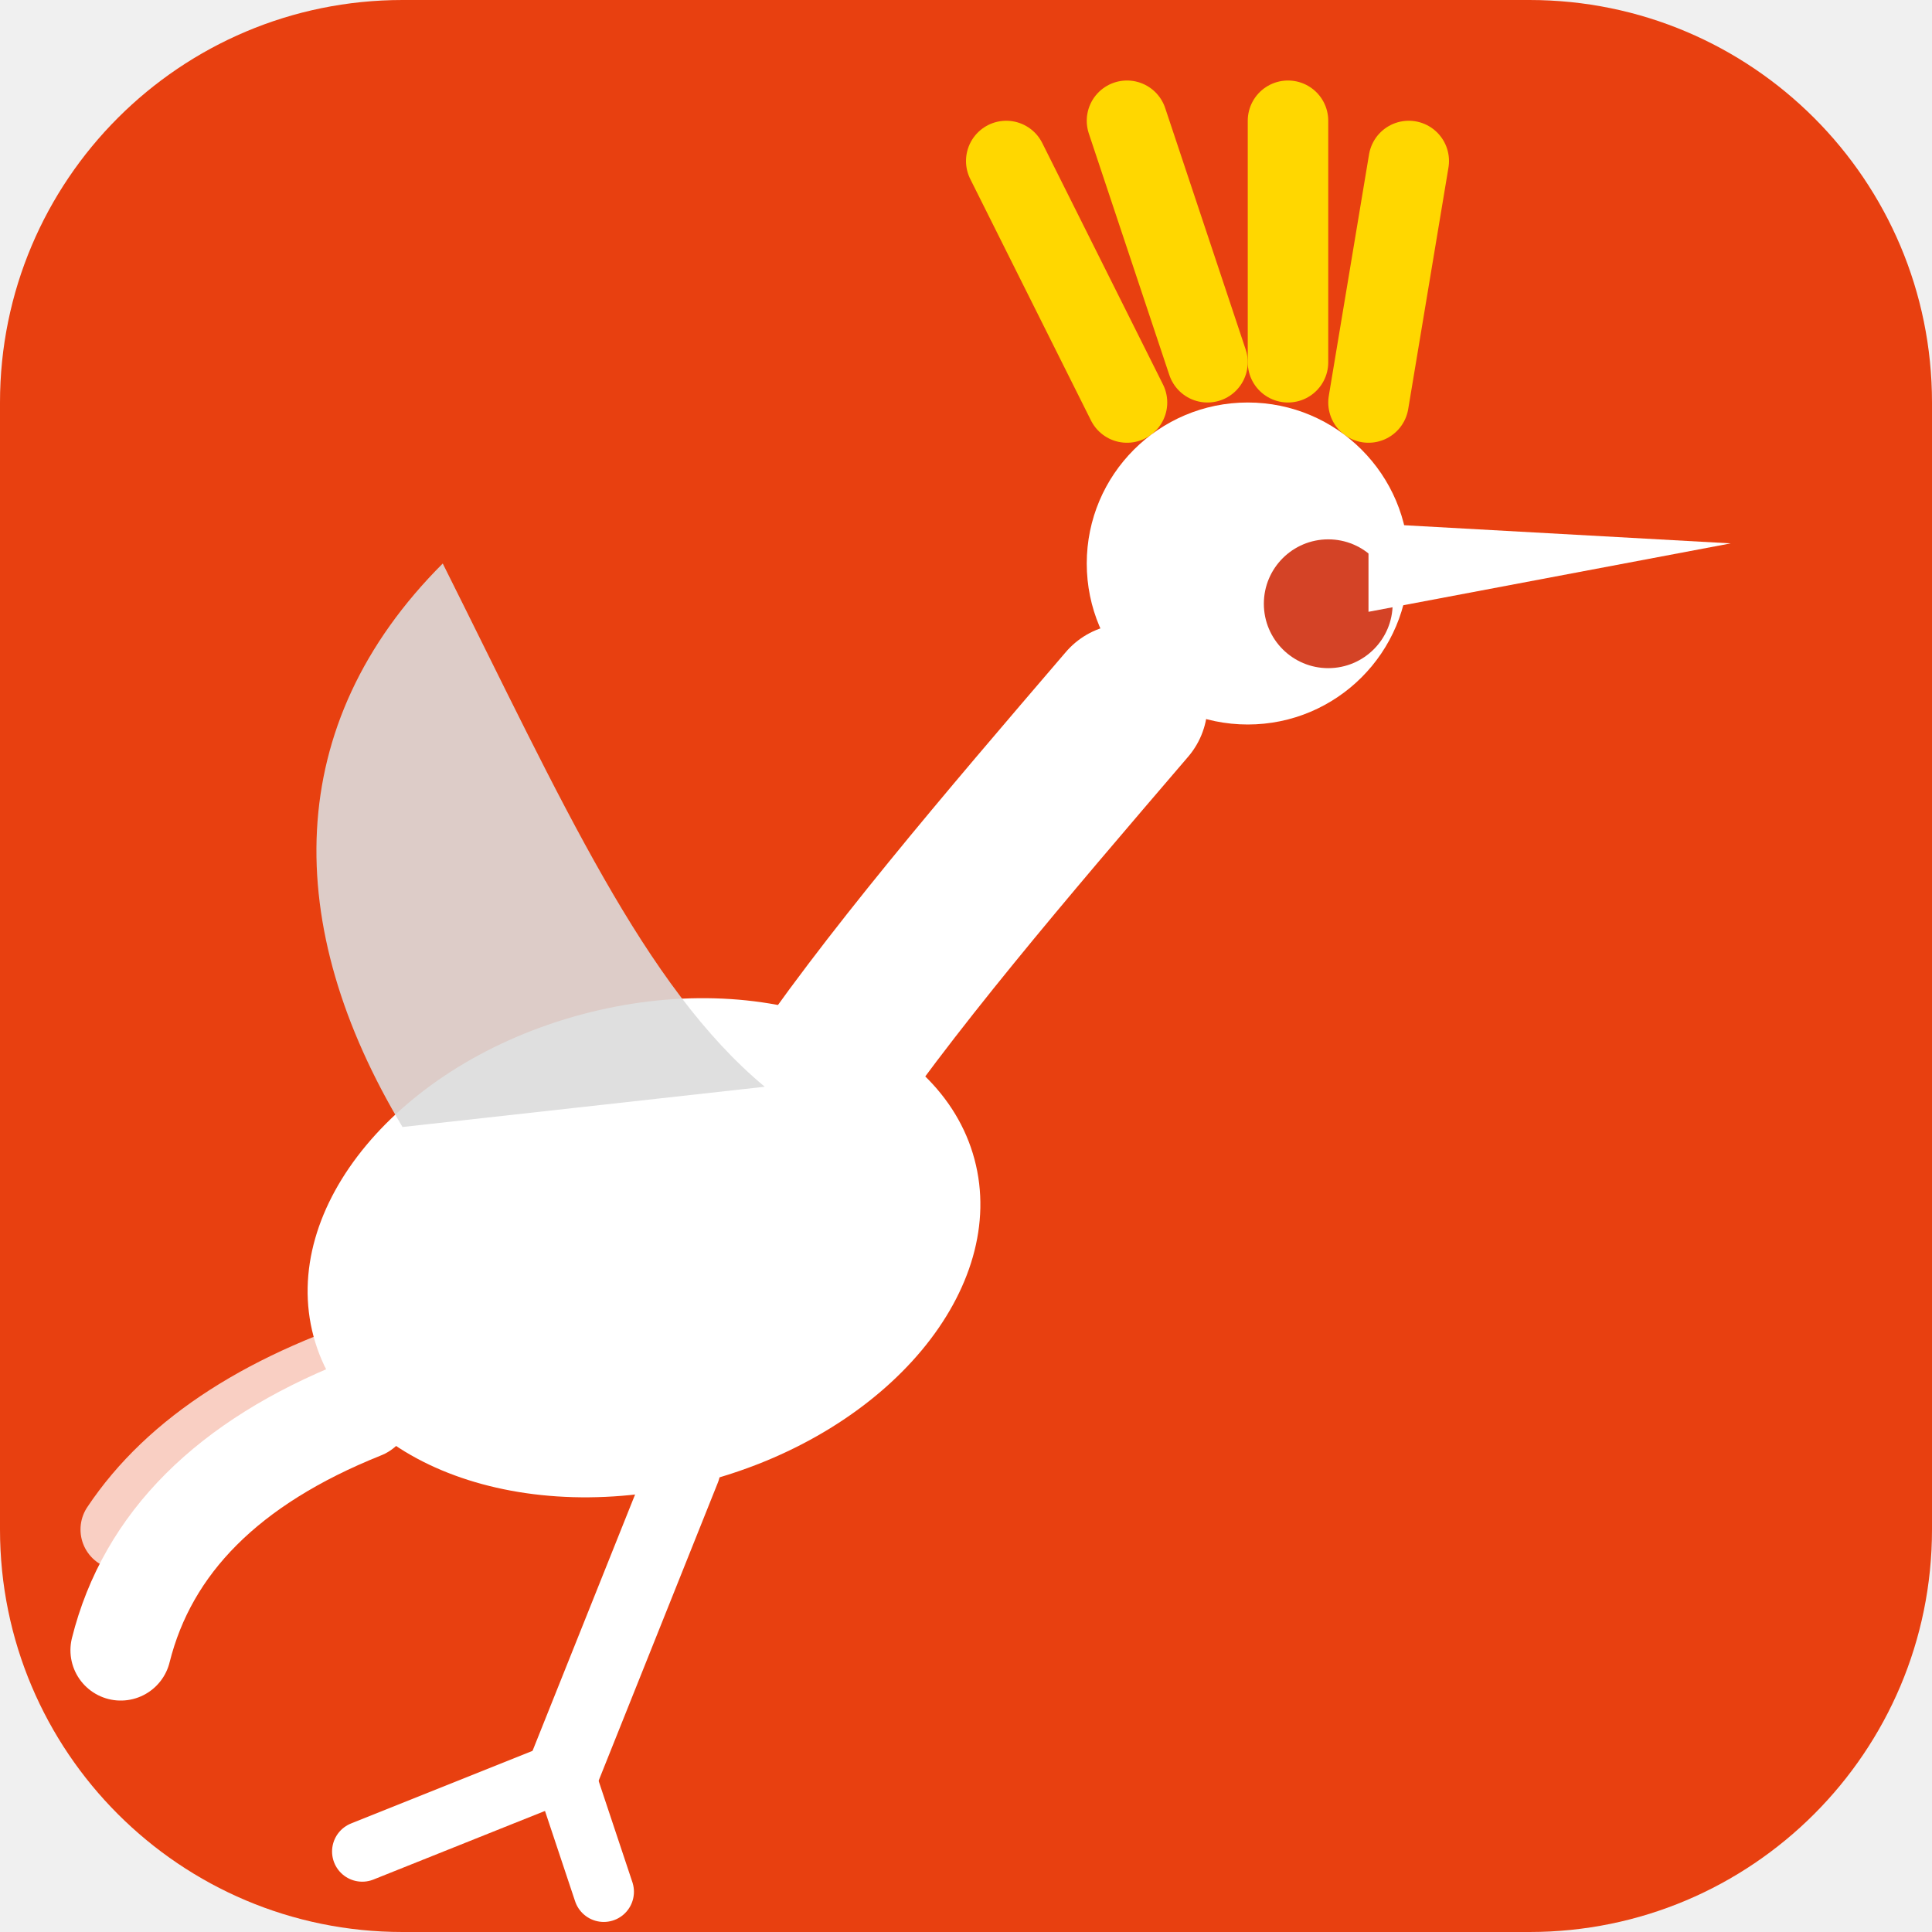
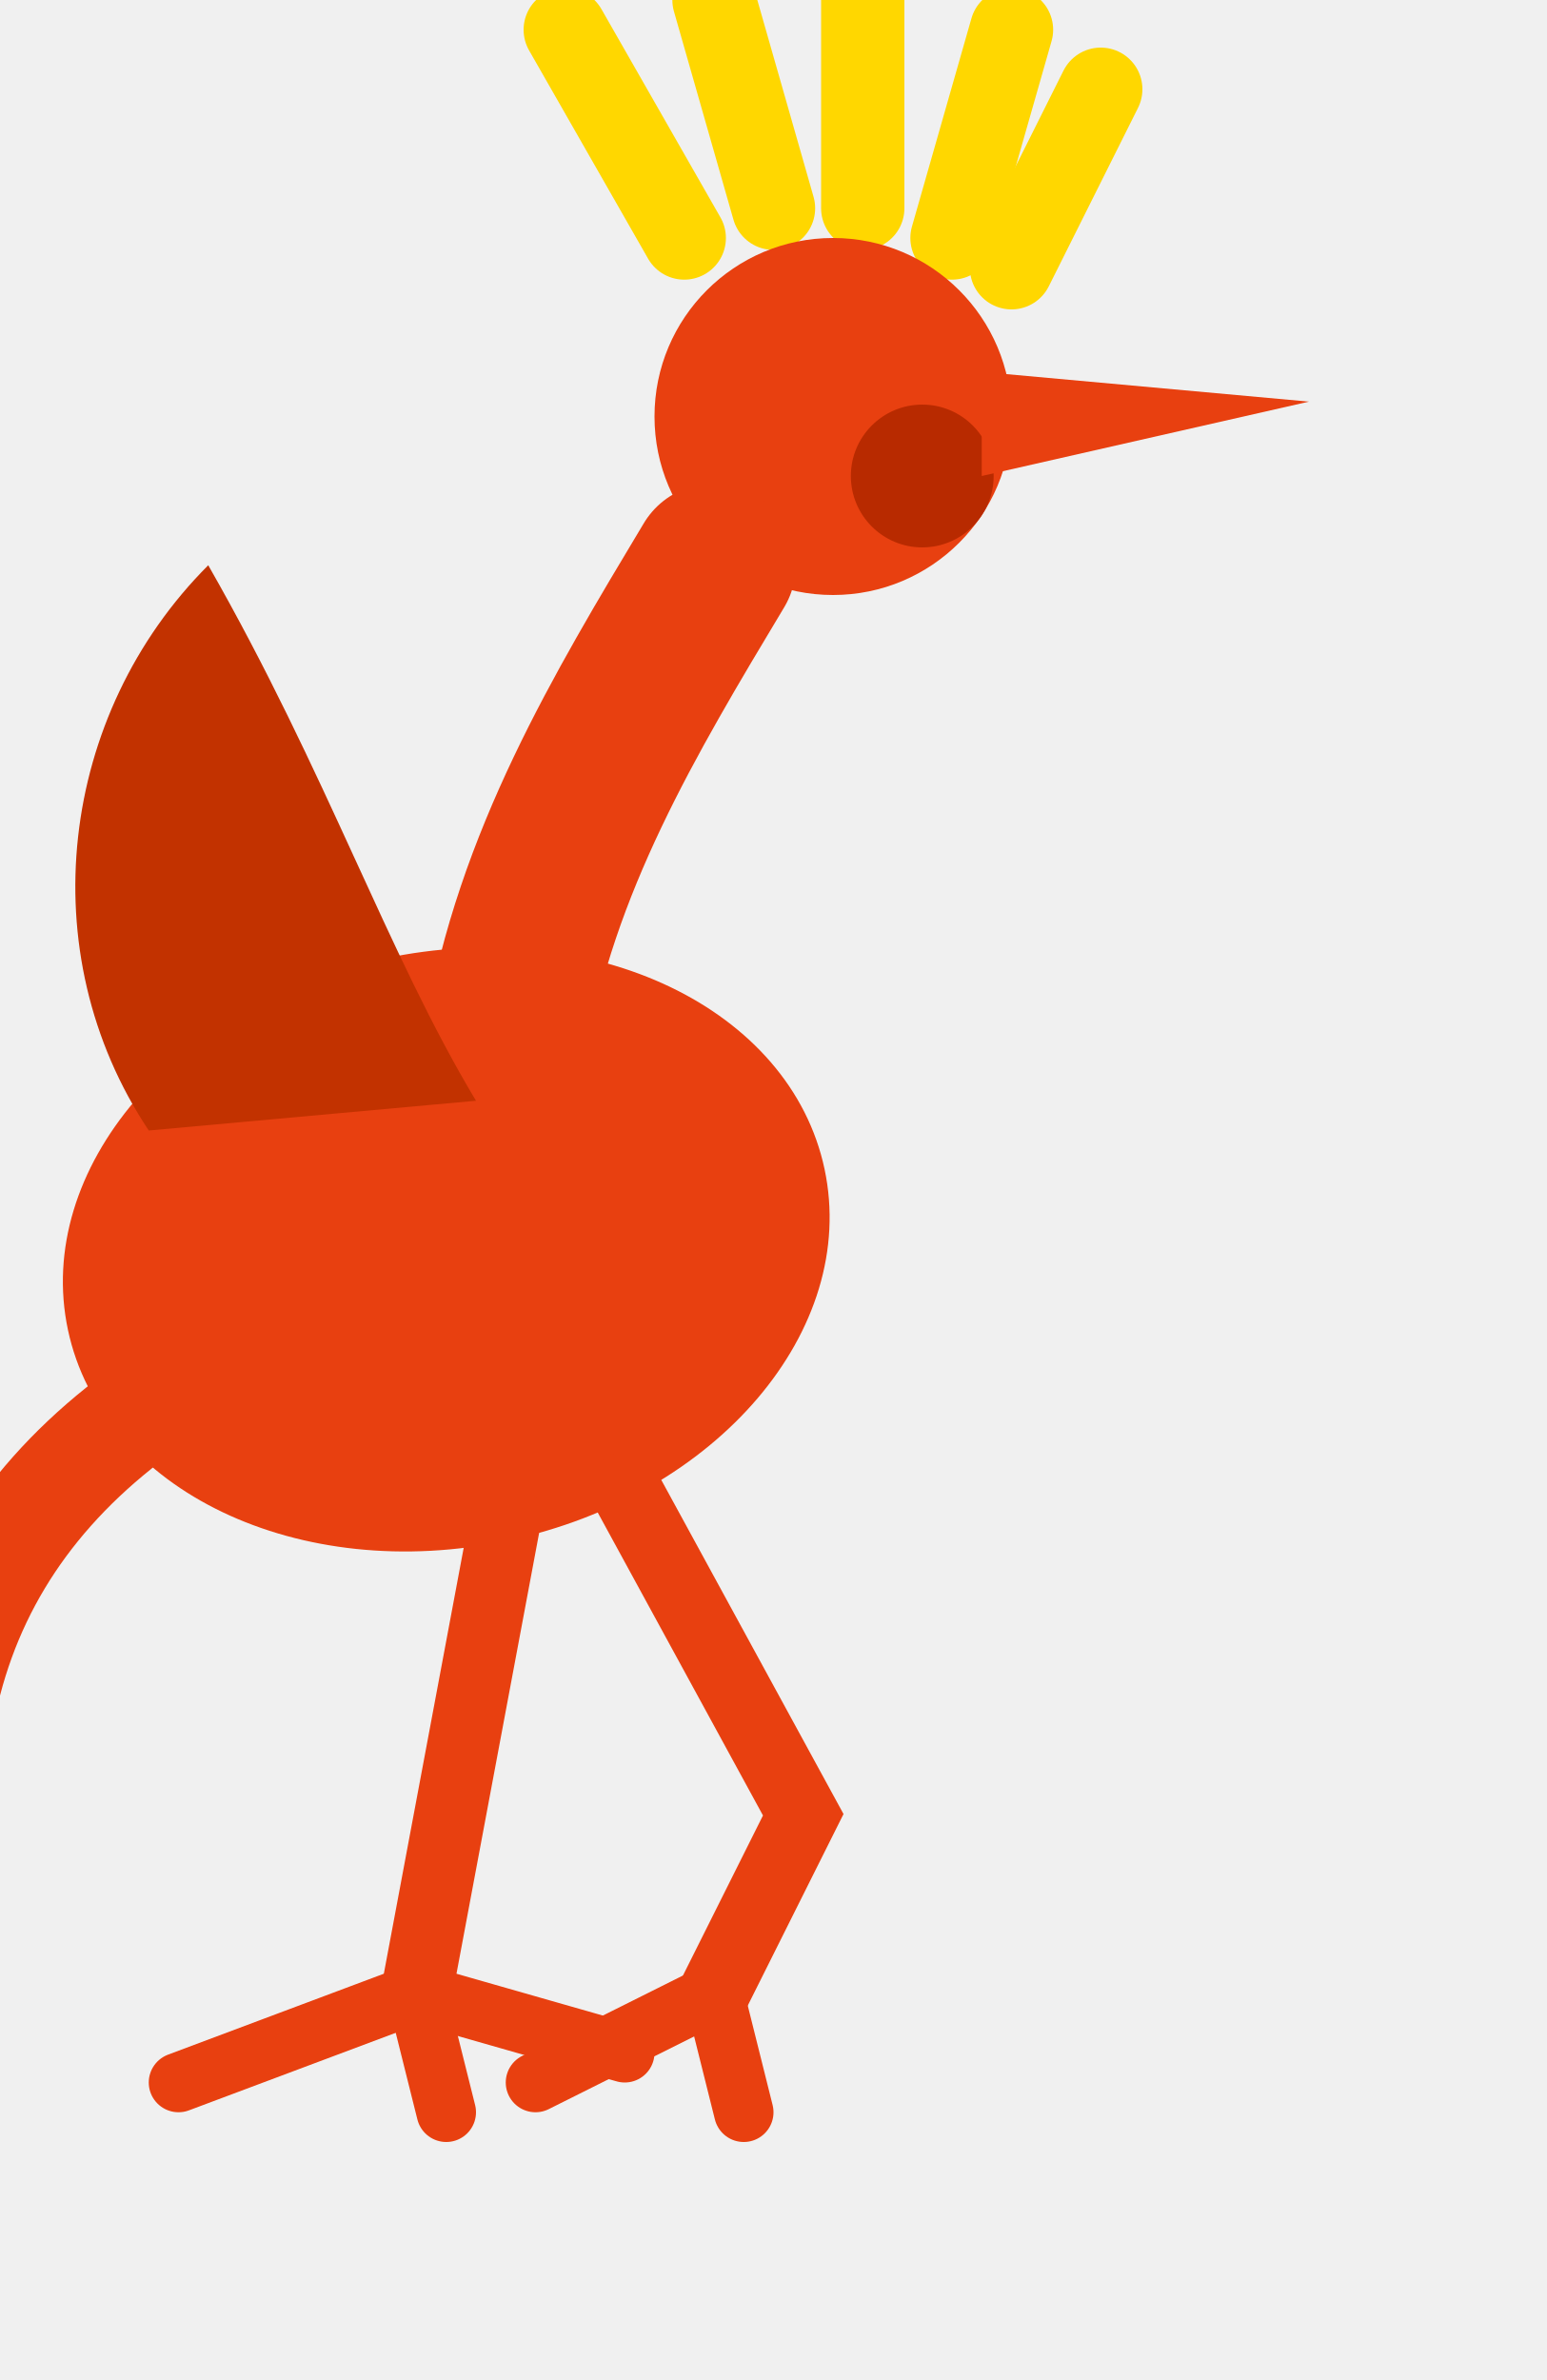
- <svg xmlns="http://www.w3.org/2000/svg" viewBox="0 0 48 48" fill="none">
-   <rect width="48" height="48" rx="10" fill="#E84010" />
-   <line x1="28" y1="10" x2="25" y2="4" stroke="#FFD700" stroke-width="2" stroke-linecap="round" />
-   <line x1="30" y1="9" x2="28" y2="3" stroke="#FFD700" stroke-width="2" stroke-linecap="round" />
-   <line x1="32" y1="9" x2="32" y2="3" stroke="#FFD700" stroke-width="2" stroke-linecap="round" />
-   <line x1="34" y1="10" x2="35" y2="4" stroke="#FFD700" stroke-width="2" stroke-linecap="round" />
-   <circle cx="31" cy="14" r="4" fill="white" />
-   <circle cx="33" cy="15" r="1.6" fill="#CC2200" opacity="0.85" />
-   <path d="M34 13 L43 13.5 L34 15.2 Z" fill="white" />
-   <path d="M28 17.5 C25 21 22 24.5 20 27.5" stroke="white" stroke-width="4" stroke-linecap="round" fill="none" />
-   <ellipse cx="16" cy="31" rx="8.5" ry="6" fill="white" transform="rotate(-15 16 31)" />
-   <path d="M10 28 C7 23 7 18 11 14 C14 20 16 24.5 19 27" fill="rgba(220,220,220,0.9)" />
-   <path d="M9 35 Q4 37 3 41" stroke="white" stroke-width="2.5" stroke-linecap="round" fill="none" />
-   <path d="M10 33.5 Q5 35 3 38" stroke="white" stroke-width="2" stroke-linecap="round" opacity="0.75" fill="none" />
-   <line x1="17" y1="36.5" x2="14" y2="44" stroke="white" stroke-width="1.8" stroke-linecap="round" />
-   <line x1="14" y1="44" x2="9" y2="46" stroke="white" stroke-width="1.5" stroke-linecap="round" />
-   <line x1="14" y1="44" x2="15" y2="47" stroke="white" stroke-width="1.5" stroke-linecap="round" />
+ <svg xmlns="http://www.w3.org/2000/svg" viewBox="0 0 52 80" fill="none">
+   <line x1="23" y1="8" x2="19" y2="1" stroke="#FFD700" stroke-width="2.8" stroke-linecap="round" />
+   <line x1="26" y1="7" x2="24" y2="0" stroke="#FFD700" stroke-width="2.8" stroke-linecap="round" />
+   <line x1="29" y1="7" x2="29" y2="0" stroke="#FFD700" stroke-width="2.8" stroke-linecap="round" />
+   <line x1="32" y1="8" x2="34" y2="1" stroke="#FFD700" stroke-width="2.8" stroke-linecap="round" />
+   <line x1="34" y1="9" x2="37" y2="3" stroke="#FFD700" stroke-width="2.8" stroke-linecap="round" />
+   <circle cx="28" cy="14" r="6" fill="#E84010" />
+   <circle cx="31" cy="16" r="2.4" fill="#B82A00" />
+   <path d="M33 12.5 L44 13.5 L33 16 Z" fill="#E84010" />
+   <path d="M24 19 C21 24 18 29 17 35" stroke="#E84010" stroke-width="5.5" stroke-linecap="round" fill="none" />
+   <ellipse cx="15" cy="42" rx="13" ry="10" fill="#E84010" transform="rotate(-12 15 42)" />
+   <path d="M5 38 C1 32 2 24 7 19 C11 26 13 32 16 37" fill="#C23200" />
+   <path d="M4 48 Q-1 52 -2 58" stroke="#E84010" stroke-width="3.5" stroke-linecap="round" fill="none" />
+   <line x1="17" y1="51" x2="14" y2="67" stroke="#E84010" stroke-width="2.4" stroke-linecap="round" />
+   <line x1="14" y1="67" x2="6" y2="70" stroke="#E84010" stroke-width="2" stroke-linecap="round" />
+   <line x1="14" y1="67" x2="15" y2="71" stroke="#E84010" stroke-width="2" stroke-linecap="round" />
+   <line x1="14" y1="67" x2="21" y2="69" stroke="#E84010" stroke-width="2" stroke-linecap="round" />
+   <path d="M21 50 L27 61 L24 67" stroke="#E84010" stroke-width="2.4" stroke-linecap="round" fill="none" />
+   <line x1="24" y1="67" x2="18" y2="70" stroke="#E84010" stroke-width="2" stroke-linecap="round" />
+   <line x1="24" y1="67" x2="25" y2="71" stroke="#E84010" stroke-width="2" stroke-linecap="round" />
</svg>
